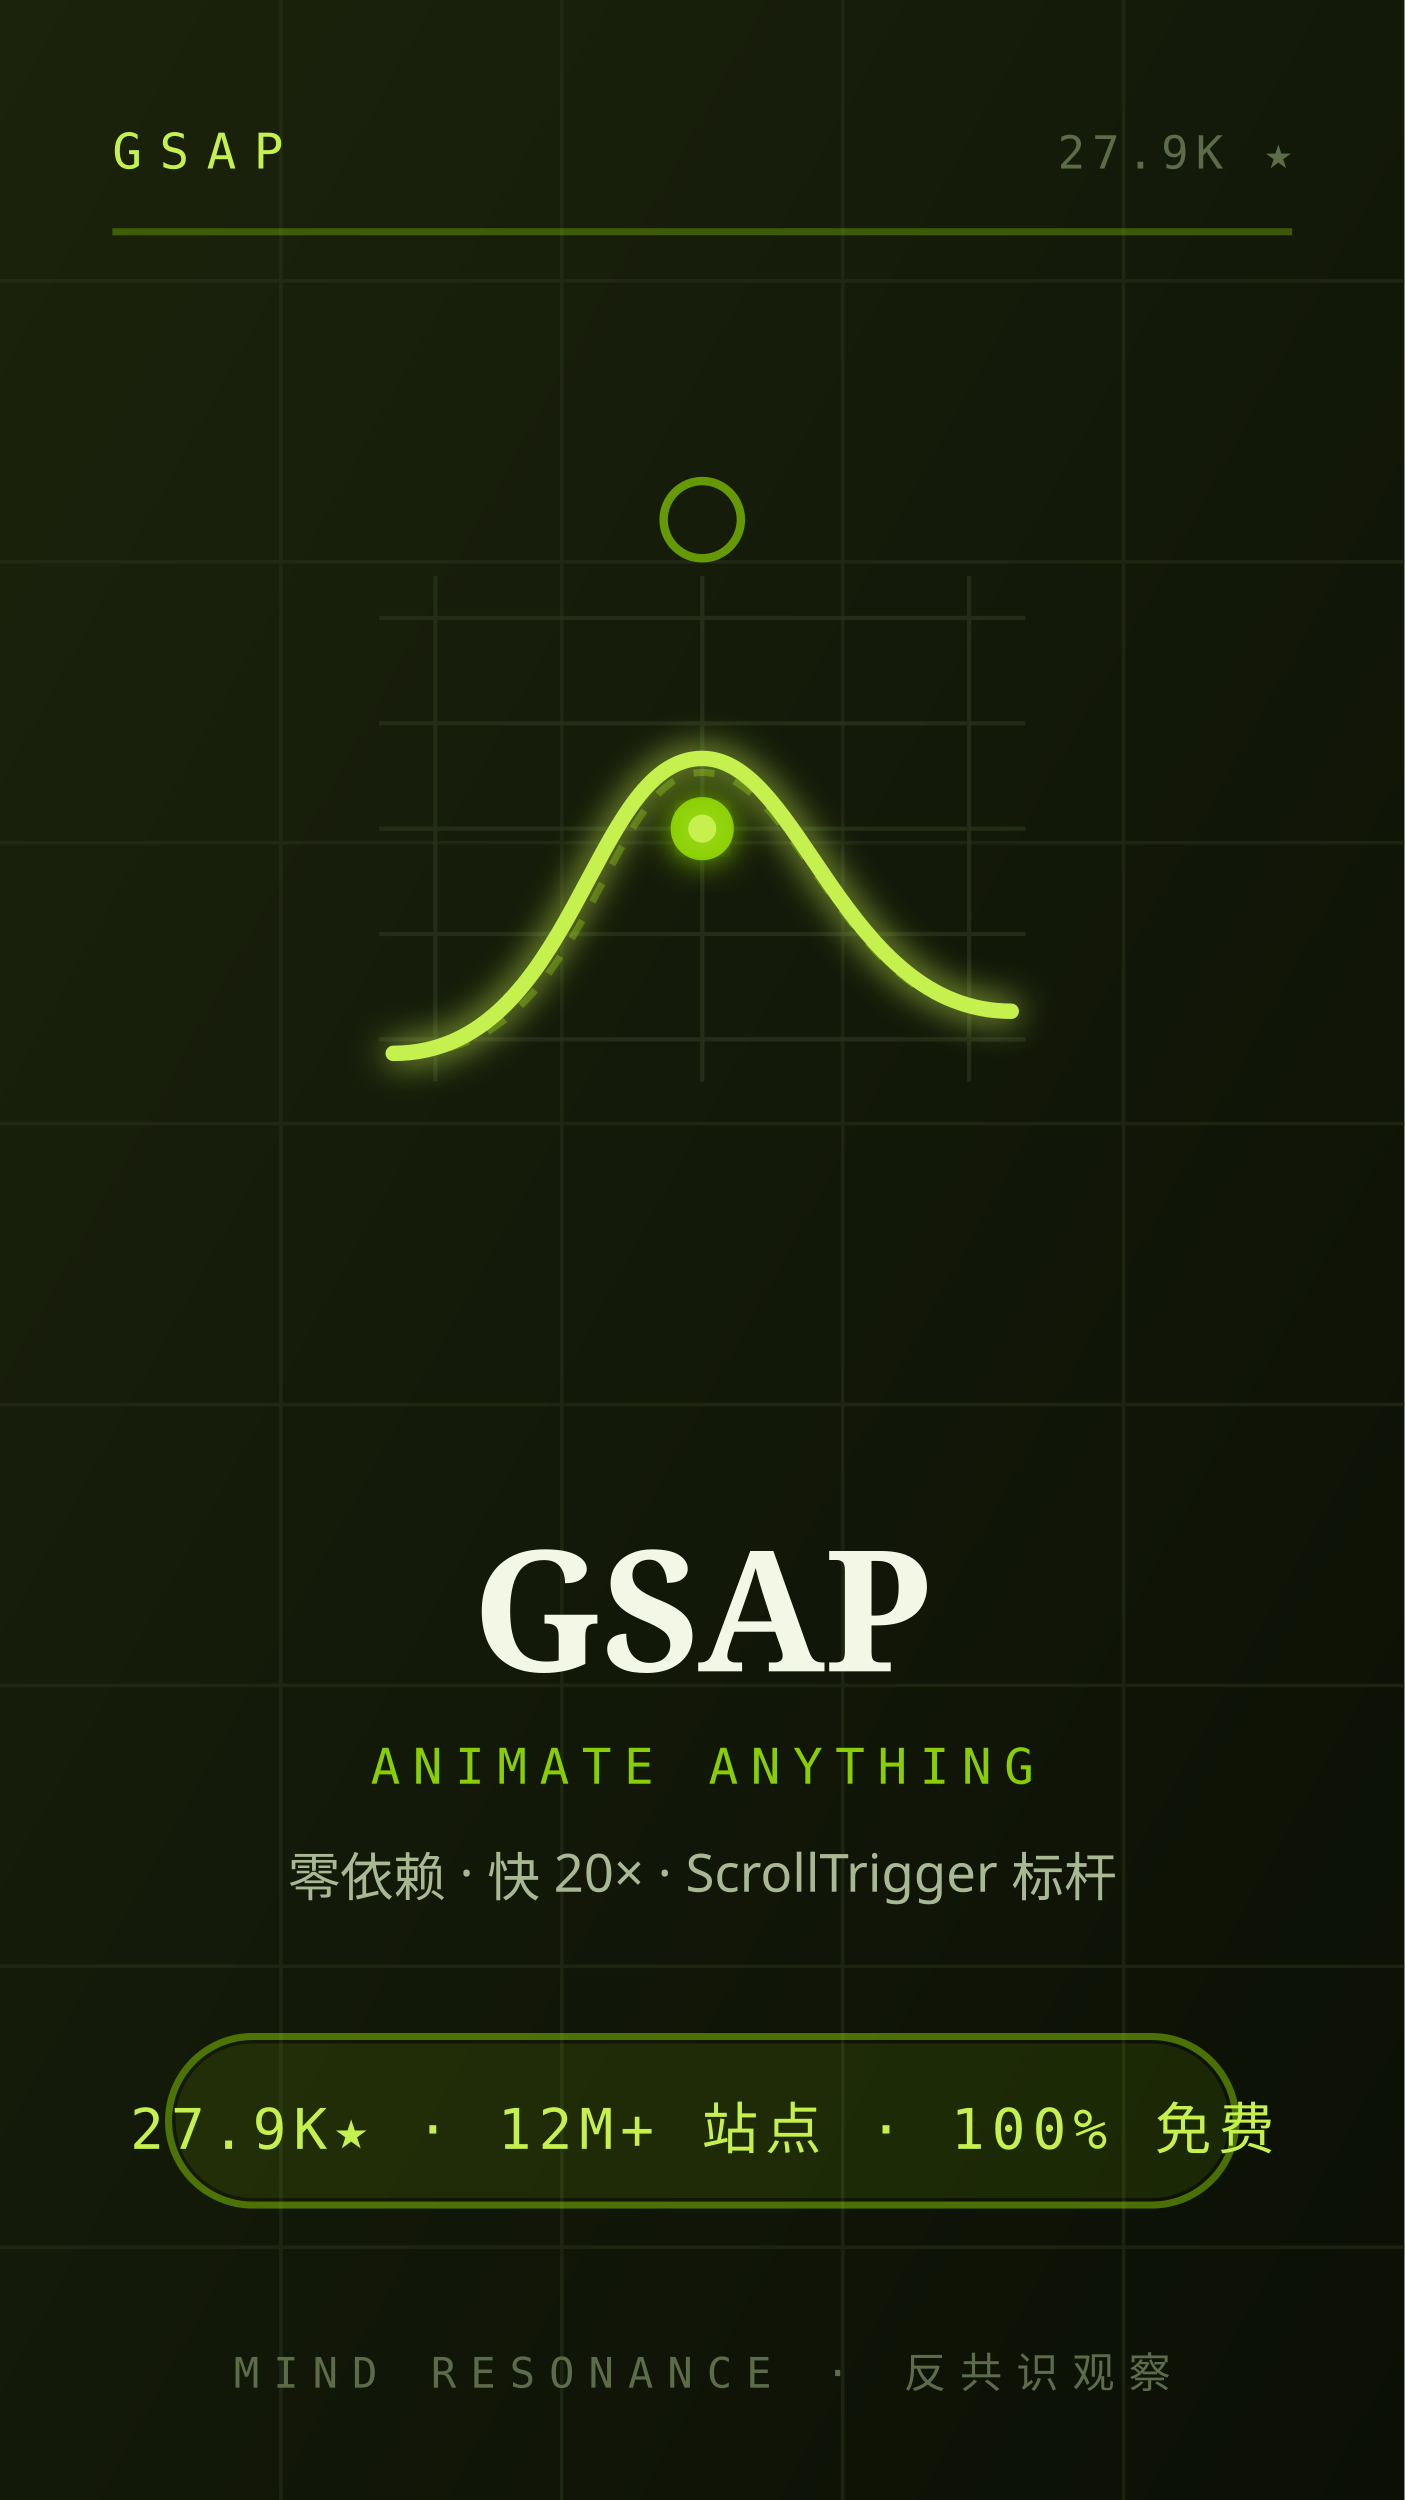
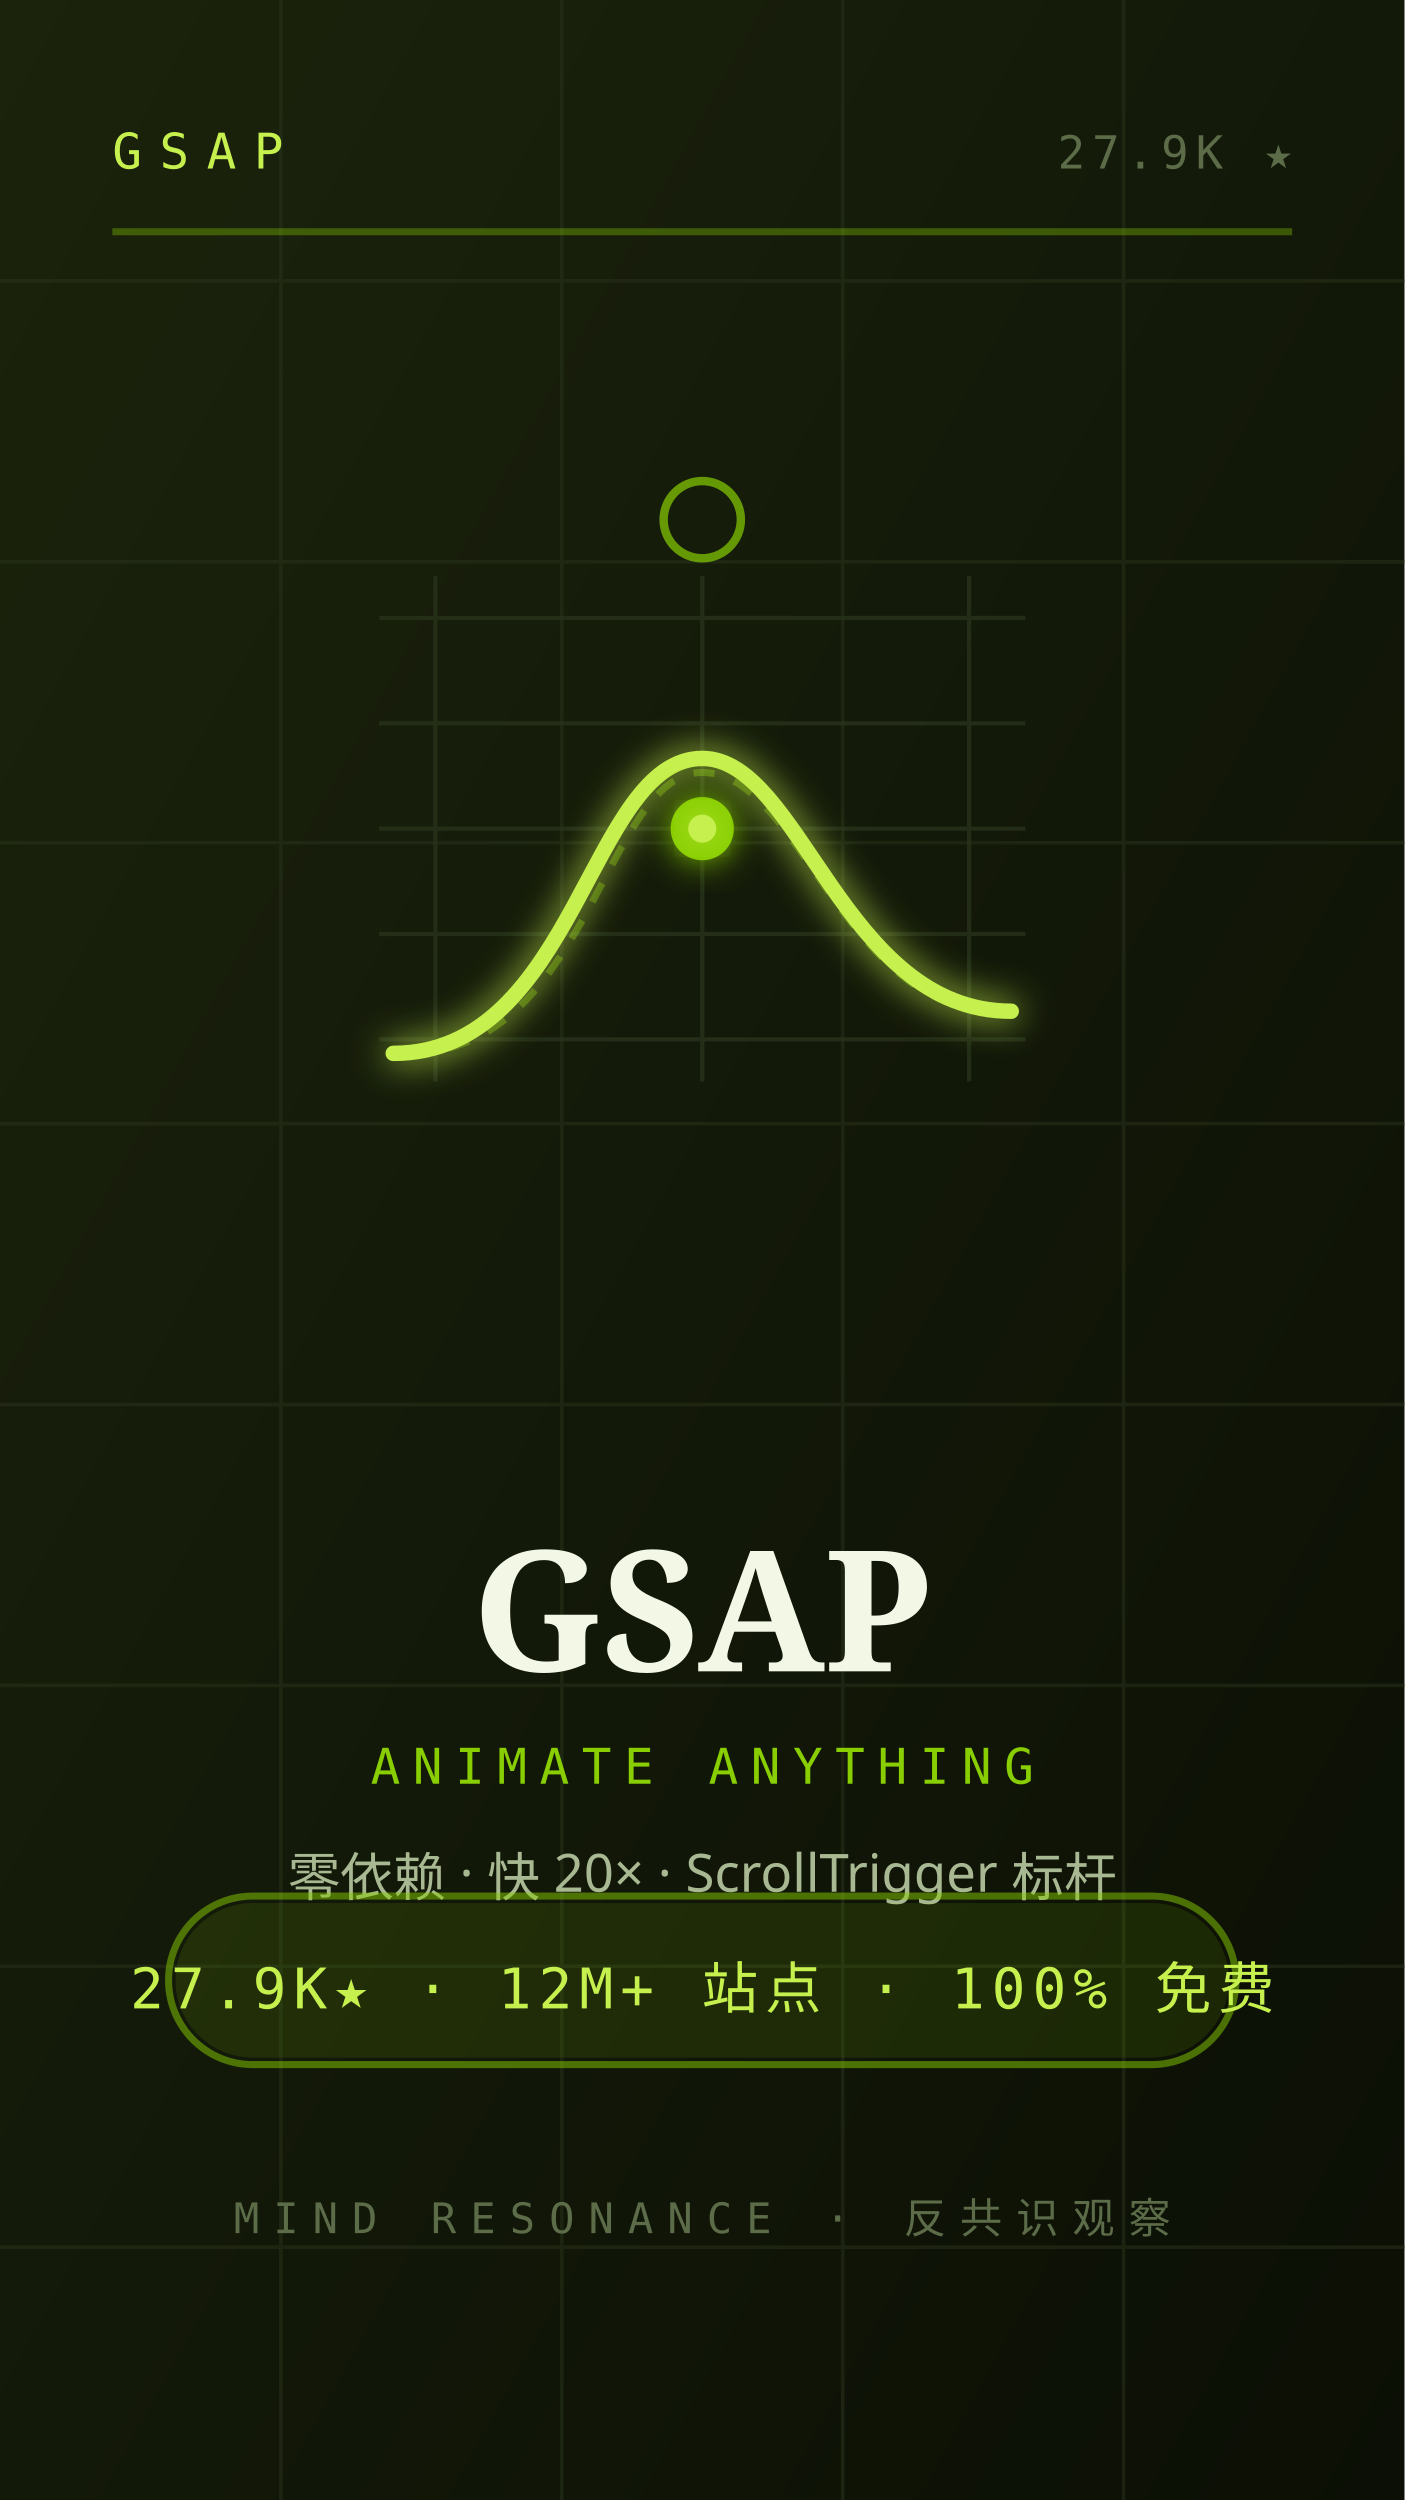
<svg xmlns="http://www.w3.org/2000/svg" width="200" height="356" viewBox="0 0 200 356">
  <defs>
    <linearGradient id="bg" x1="0" y1="0" x2="1" y2="1">
      <stop offset="0" stop-color="#1B230C" />
      <stop offset="1" stop-color="#0B0F05" />
    </linearGradient>
    <radialGradient id="core" cx="50%" cy="50%" r="50%">
      <stop offset="0" stop-color="#C6F04E" />
      <stop offset="55%" stop-color="#88CE02" />
      <stop offset="100%" stop-color="#4A7A00" />
    </radialGradient>
    <filter id="glow" x="-50%" y="-50%" width="200%" height="200%">
      <feGaussianBlur stdDeviation="2.5" result="b" />
      <feMerge>
        <feMergeNode in="b" />
        <feMergeNode in="SourceGraphic" />
      </feMerge>
    </filter>
  </defs>
  <rect width="200" height="356" fill="url(#bg)" />
  <g stroke="#2A341C" stroke-width="0.5" opacity="0.5">
    <path d="M0 40 H200 M0 80 H200 M0 120 H200 M0 160 H200 M0 200 H200 M0 240 H200 M0 280 H200 M0 320 H200" />
    <path d="M40 0 V356 M80 0 V356 M120 0 V356 M160 0 V356" />
  </g>
  <line x1="16" y1="33" x2="184" y2="33" stroke="#88CE02" stroke-width="1" opacity="0.35" />
  <text x="16" y="24" font-family="monospace" font-size="7" fill="#C6F04E" letter-spacing="2.5">GSAP</text>
  <text x="184" y="24" font-family="monospace" font-size="6.5" fill="#5C6B48" text-anchor="end" letter-spacing="1">27.9K ★</text>
  <g transform="translate(100,118)">
    <g stroke="#2A341C" stroke-width="0.6" opacity="0.7">
      <line x1="-46" y1="30" x2="46" y2="30" />
      <line x1="-46" y1="15" x2="46" y2="15" />
      <line x1="-46" y1="0" x2="46" y2="0" />
      <line x1="-46" y1="-15" x2="46" y2="-15" />
      <line x1="-46" y1="-30" x2="46" y2="-30" />
      <line x1="-38" y1="-36" x2="-38" y2="36" />
      <line x1="0" y1="-36" x2="0" y2="36" />
      <line x1="38" y1="-36" x2="38" y2="36" />
    </g>
    <path d="M-42 32 C -16 32, -14 -8, 0 -8 S 20 26, 42 26" fill="none" stroke="#88CE02" stroke-width="1" stroke-dasharray="3 3" opacity="0.35" />
    <path id="easeCurve" d="M-44 32 C -18 32, -16 -10, 0 -10 C 14 -10, 20 26, 44 26" fill="none" stroke="#C6F04E" stroke-width="2.2" stroke-linecap="round" filter="url(#glow)" />
    <g>
      <circle r="4.5" fill="#88CE02" filter="url(#glow)">
        <animateMotion dur="2.8s" repeatCount="indefinite" rotate="auto" path="M-44 32 C -18 32, -16 -10, 0 -10 C 14 -10, 20 26, 44 26" />
      </circle>
    </g>
    <g>
      <circle r="3.2" fill="#F5B700" filter="url(#glow)" opacity="0">
        <animate attributeName="opacity" values="0;1;1;0" dur="2.8s" begin="1.4s" repeatCount="indefinite" />
        <animateMotion dur="2.8s" begin="1.4s" repeatCount="indefinite" rotate="auto" path="M-44 32 C -18 32, -16 -10, 0 -10 C 14 -10, 20 26, 44 26" />
      </circle>
    </g>
    <circle cx="0" cy="-44" r="5.5" fill="none" stroke="#88CE02" stroke-width="1.2" opacity="0.7">
      <animate attributeName="stroke-dashoffset" values="0;-34.5" dur="2.8s" repeatCount="indefinite" />
    </circle>
    <circle r="2" fill="#C6F04E" filter="url(#glow)">
      <animateTransform attributeName="transform" type="rotate" from="0" to="360" dur="2.8s" repeatCount="indefinite" />
      <animateMotion dur="2.8s" repeatCount="indefinite" path="M0,-38 A38,38 0 1,1 -0.1,-38 Z" />
    </circle>
  </g>
  <text x="100" y="238" text-anchor="middle" font-family="Georgia,serif" font-size="24" font-weight="bold" fill="#F2F7E6">GSAP</text>
  <text x="100" y="254" text-anchor="middle" font-family="monospace" font-size="7" fill="#88CE02" letter-spacing="1.8">ANIMATE ANYTHING</text>
  <text x="100" y="270" text-anchor="middle" font-family="sans-serif" font-size="7.5" fill="#A8B892">零依赖 · 快 20× · ScrollTrigger 标杆</text>
-   <rect x="24" y="290" width="152" height="24" rx="12" fill="none" stroke="#88CE02" stroke-width="1" opacity="0.5" />
-   <rect x="25" y="291" width="150" height="22" rx="11" fill="#88CE02" opacity="0.12" />
-   <text x="100" y="306" text-anchor="middle" font-family="monospace" font-size="8" fill="#C6F04E" letter-spacing="1">27.9K★ · 12M+ 站点 · 100% 免费</text>
-   <text x="100" y="340" text-anchor="middle" font-family="monospace" font-size="6" fill="#5C6B48" letter-spacing="2">MIND RESONANCE · 反共识观察</text>
+   <rect x="24" y="270" width="152" height="24" rx="12" fill="none" stroke="#88CE02" stroke-width="1" opacity="0.5" />
+   <rect x="25" y="271" width="150" height="22" rx="11" fill="#88CE02" opacity="0.12" />
+   <text x="100" y="286" text-anchor="middle" font-family="monospace" font-size="8" fill="#C6F04E" letter-spacing="1">27.9K★ · 12M+ 站点 · 100% 免费</text>
+   <text x="100" y="318" text-anchor="middle" font-family="monospace" font-size="6" fill="#5C6B48" letter-spacing="2">MIND RESONANCE · 反共识观察</text>
</svg>
